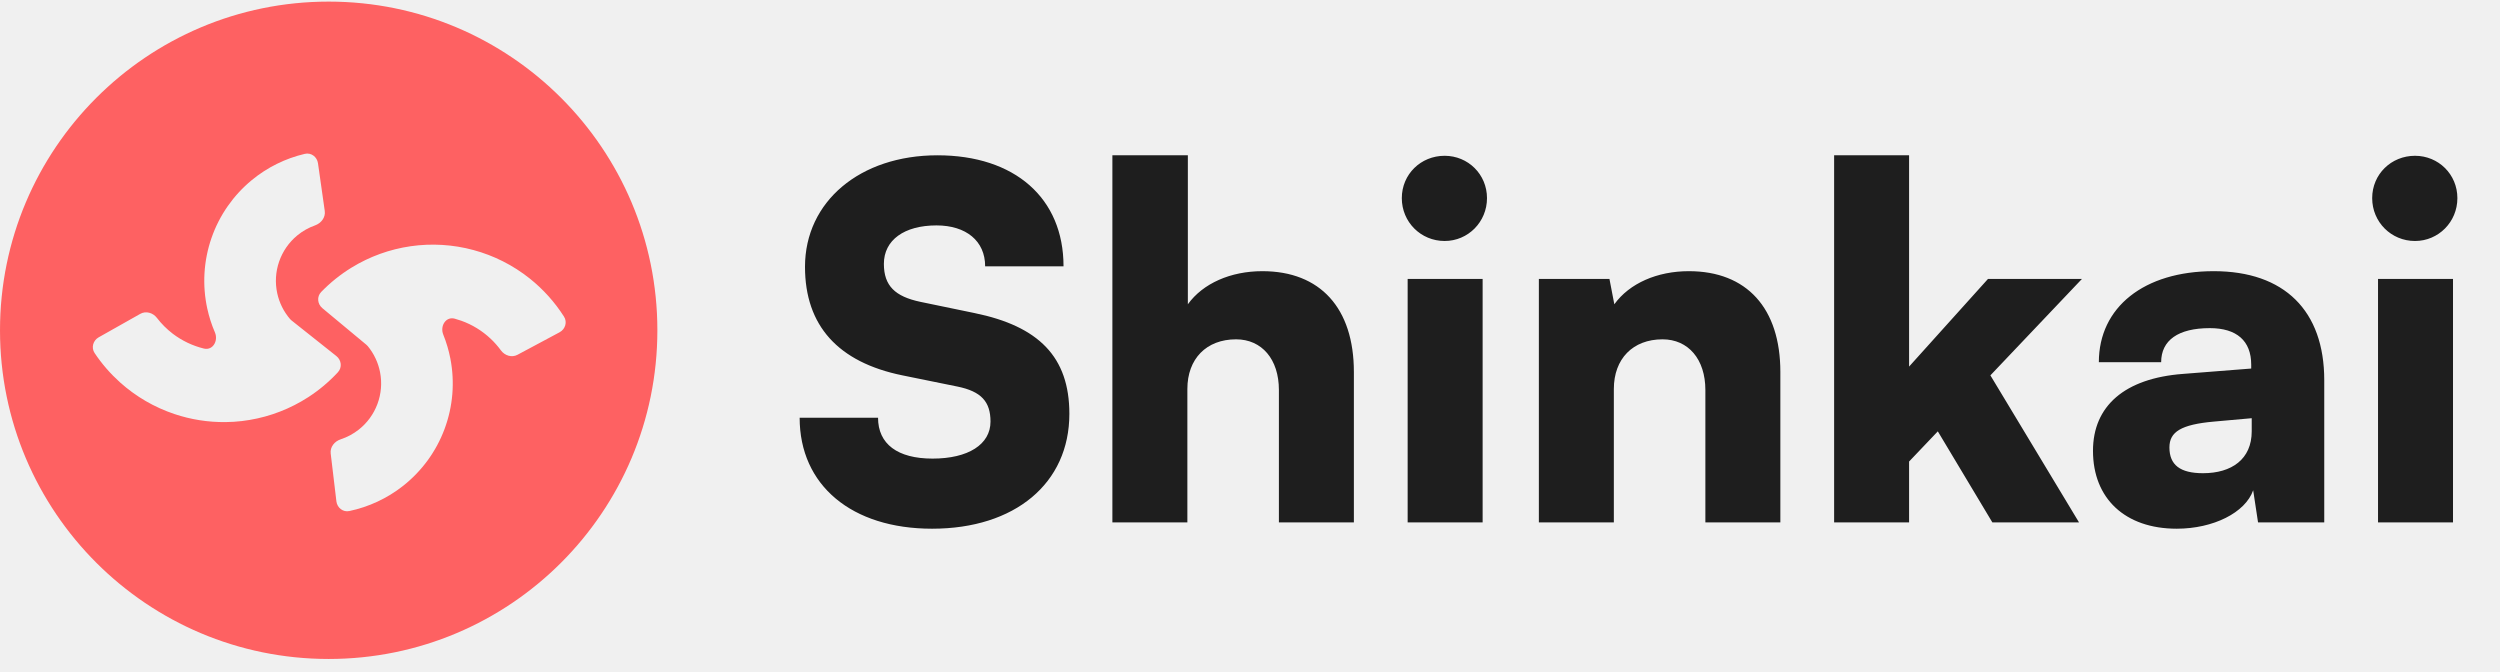
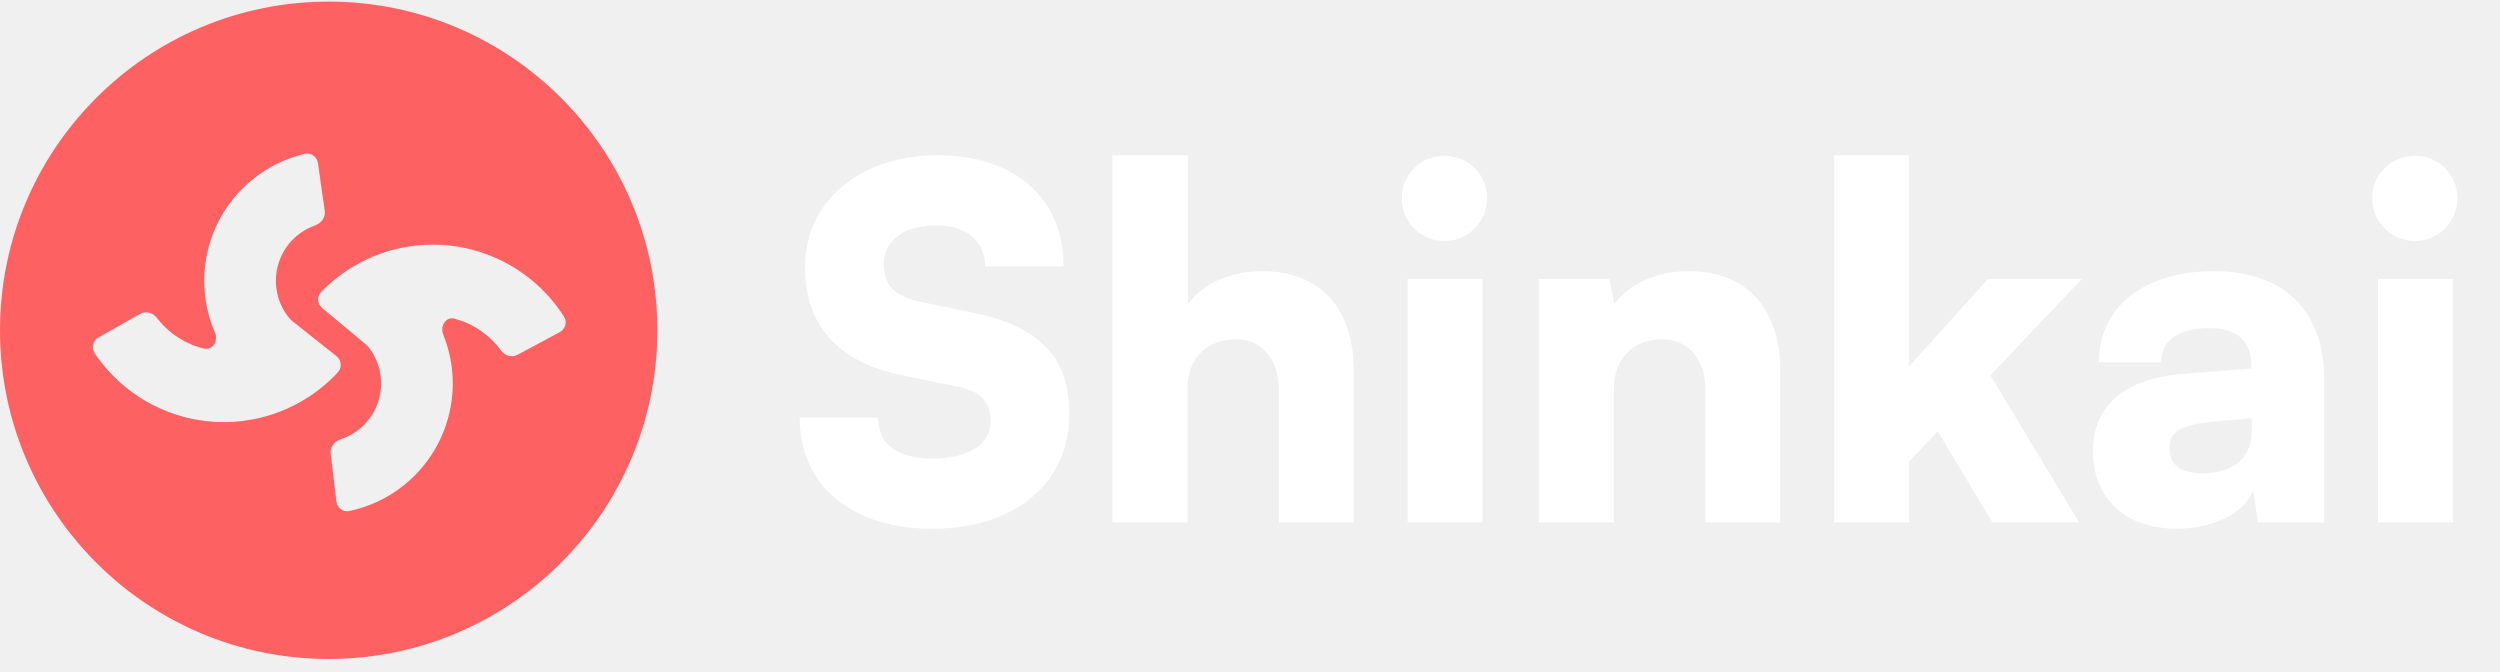
<svg xmlns="http://www.w3.org/2000/svg" width="134" height="36" viewBox="0 0 134 36" fill="none">
  <path fill-rule="evenodd" clip-rule="evenodd" d="M35.235 17.704C35.235 27.433 27.347 35.321 17.617 35.321C7.888 35.321 0 27.433 0 17.704C0 7.974 7.888 0.086 17.617 0.086C27.347 0.086 35.235 7.974 35.235 17.704ZM28.387 14.923C29.112 15.5 29.735 16.193 30.231 16.972C30.417 17.264 30.3 17.645 29.995 17.809L27.737 19.017C27.432 19.18 27.055 19.062 26.851 18.782C26.685 18.555 26.498 18.343 26.293 18.15L26.292 18.15L26.292 18.15C25.843 17.728 25.313 17.403 24.733 17.194C24.613 17.151 24.492 17.113 24.369 17.08C23.894 16.953 23.575 17.479 23.759 17.935C23.927 18.349 24.054 18.78 24.14 19.222C24.385 20.484 24.277 21.788 23.829 22.992C23.381 24.196 22.609 25.253 21.6 26.047C20.754 26.712 19.77 27.171 18.723 27.392C18.384 27.463 18.072 27.215 18.031 26.872L17.725 24.304C17.684 23.96 17.933 23.654 18.262 23.547C18.61 23.432 18.936 23.258 19.226 23.03C19.682 22.672 20.029 22.195 20.231 21.652C20.433 21.11 20.482 20.522 20.372 19.953C20.272 19.44 20.047 18.961 19.717 18.558C19.694 18.53 19.668 18.505 19.64 18.481L17.278 16.517C17.012 16.296 16.974 15.899 17.215 15.65C17.7 15.149 18.246 14.711 18.839 14.346L18.84 14.346L18.84 14.346C19.807 13.751 20.887 13.36 22.011 13.198C23.135 13.036 24.281 13.105 25.377 13.402C26.474 13.698 27.498 14.216 28.387 14.923ZM6.436 20.497L6.436 20.497L6.436 20.497C7.281 21.255 8.273 21.832 9.351 22.193C10.233 22.489 11.158 22.634 12.086 22.624C12.235 22.623 12.383 22.617 12.53 22.608C12.813 22.59 13.095 22.557 13.374 22.51C14.495 22.322 15.565 21.907 16.519 21.291L16.519 21.291L16.519 21.291C17.104 20.913 17.64 20.462 18.113 19.951C18.348 19.696 18.302 19.3 18.03 19.085L15.625 17.175C15.597 17.152 15.57 17.127 15.546 17.1C15.207 16.704 14.971 16.23 14.86 15.72C14.737 15.154 14.772 14.565 14.962 14.018C15.152 13.471 15.488 12.986 15.935 12.618C16.22 12.383 16.543 12.202 16.888 12.08C17.214 11.964 17.456 11.653 17.407 11.31L17.044 8.75C16.995 8.408 16.677 8.166 16.34 8.246C15.298 8.49 14.324 8.971 13.494 9.655C12.503 10.472 11.755 11.546 11.335 12.76C10.914 13.974 10.836 15.281 11.109 16.536C11.205 16.976 11.342 17.404 11.519 17.814C11.714 18.266 11.407 18.799 10.929 18.683L10.917 18.68C10.319 18.532 9.757 18.264 9.266 17.892C8.943 17.646 8.654 17.358 8.409 17.037C8.198 16.762 7.819 16.652 7.518 16.823L5.288 18.081C4.987 18.252 4.879 18.635 5.071 18.923C5.458 19.503 5.917 20.031 6.436 20.497Z" fill="#FE6162" />
-   <path d="M43.148 14.3C43.148 10.803 46.097 8.324 50.246 8.324C54.396 8.324 57.005 10.62 57.005 14.274H52.804C52.804 12.917 51.786 12.082 50.194 12.082C48.472 12.082 47.376 12.865 47.376 14.143C47.376 15.318 47.976 15.892 49.333 16.179L52.23 16.779C55.674 17.484 57.318 19.128 57.318 22.181C57.318 25.912 54.396 28.339 49.959 28.339C45.654 28.339 42.861 26.017 42.861 22.39H47.063C47.063 23.799 48.107 24.581 49.986 24.581C51.891 24.581 53.091 23.825 53.091 22.598C53.091 21.528 52.595 20.98 51.316 20.719L48.368 20.119C44.923 19.415 43.148 17.457 43.148 14.3ZM63.643 28H59.624V8.324H63.669V16.309C64.478 15.187 65.966 14.535 67.662 14.535C70.767 14.535 72.568 16.518 72.568 19.936V28H68.549V20.902C68.549 19.258 67.636 18.188 66.253 18.188C64.661 18.188 63.643 19.232 63.643 20.85V28ZM77.433 12.917C76.154 12.917 75.137 11.899 75.137 10.62C75.137 9.342 76.154 8.35 77.433 8.35C78.686 8.35 79.703 9.342 79.703 10.62C79.703 11.899 78.686 12.917 77.433 12.917ZM75.45 28V14.952H79.469V28H75.45ZM86.502 28H82.483V14.952H86.267L86.528 16.309C87.337 15.187 88.825 14.535 90.521 14.535C93.626 14.535 95.427 16.518 95.427 19.936V28H91.408V20.902C91.408 19.258 90.495 18.188 89.112 18.188C87.52 18.188 86.502 19.232 86.502 20.85V28ZM102.327 28H98.309V8.324H102.327V19.649L106.555 14.952H111.591L106.685 20.119L111.435 28H106.79L103.867 23.12L102.327 24.738V28ZM116.673 28.339C113.907 28.339 112.184 26.721 112.184 24.164C112.184 21.763 113.881 20.276 117.012 20.041L120.665 19.754V19.545C120.665 18.266 119.883 17.588 118.447 17.588C116.751 17.588 115.838 18.24 115.838 19.415H112.498C112.498 16.466 114.924 14.535 118.656 14.535C122.44 14.535 124.58 16.648 124.58 20.38V28H121.031L120.77 26.278C120.352 27.478 118.63 28.339 116.673 28.339ZM118.082 25.364C119.622 25.364 120.692 24.608 120.692 23.12V22.416L118.656 22.598C116.908 22.755 116.281 23.146 116.281 23.981C116.281 24.921 116.856 25.364 118.082 25.364ZM129.445 12.917C128.167 12.917 127.149 11.899 127.149 10.62C127.149 9.342 128.167 8.35 129.445 8.35C130.698 8.35 131.716 9.342 131.716 10.62C131.716 11.899 130.698 12.917 129.445 12.917ZM127.462 28V14.952H131.481V28H127.462Z" fill="#1E1E1E" />
+   <path d="M43.148 14.3C43.148 10.803 46.097 8.324 50.246 8.324C54.396 8.324 57.005 10.62 57.005 14.274H52.804C52.804 12.917 51.786 12.082 50.194 12.082C48.472 12.082 47.376 12.865 47.376 14.143C47.376 15.318 47.976 15.892 49.333 16.179L52.23 16.779C55.674 17.484 57.318 19.128 57.318 22.181C57.318 25.912 54.396 28.339 49.959 28.339C45.654 28.339 42.861 26.017 42.861 22.39H47.063C47.063 23.799 48.107 24.581 49.986 24.581C51.891 24.581 53.091 23.825 53.091 22.598C53.091 21.528 52.595 20.98 51.316 20.719L48.368 20.119C44.923 19.415 43.148 17.457 43.148 14.3ZM63.643 28H59.624V8.324H63.669V16.309C64.478 15.187 65.966 14.535 67.662 14.535C70.767 14.535 72.568 16.518 72.568 19.936V28H68.549V20.902C68.549 19.258 67.636 18.188 66.253 18.188C64.661 18.188 63.643 19.232 63.643 20.85V28ZM77.433 12.917C76.154 12.917 75.137 11.899 75.137 10.62C75.137 9.342 76.154 8.35 77.433 8.35C78.686 8.35 79.703 9.342 79.703 10.62C79.703 11.899 78.686 12.917 77.433 12.917ZM75.45 28V14.952H79.469V28H75.45ZM86.502 28H82.483V14.952H86.267L86.528 16.309C87.337 15.187 88.825 14.535 90.521 14.535C93.626 14.535 95.427 16.518 95.427 19.936V28H91.408V20.902C91.408 19.258 90.495 18.188 89.112 18.188C87.52 18.188 86.502 19.232 86.502 20.85V28ZM102.327 28H98.309V8.324H102.327V19.649L106.555 14.952H111.591L106.685 20.119L111.435 28H106.79L103.867 23.12L102.327 24.738V28ZM116.673 28.339C113.907 28.339 112.184 26.721 112.184 24.164C112.184 21.763 113.881 20.276 117.012 20.041L120.665 19.754V19.545C120.665 18.266 119.883 17.588 118.447 17.588C116.751 17.588 115.838 18.24 115.838 19.415H112.498C112.498 16.466 114.924 14.535 118.656 14.535C122.44 14.535 124.58 16.648 124.58 20.38V28H121.031L120.77 26.278C120.352 27.478 118.63 28.339 116.673 28.339ZM118.082 25.364C119.622 25.364 120.692 24.608 120.692 23.12V22.416L118.656 22.598C116.908 22.755 116.281 23.146 116.281 23.981C116.281 24.921 116.856 25.364 118.082 25.364ZM129.445 12.917C128.167 12.917 127.149 11.899 127.149 10.62C127.149 9.342 128.167 8.35 129.445 8.35C130.698 8.35 131.716 9.342 131.716 10.62C131.716 11.899 130.698 12.917 129.445 12.917ZM127.462 28V14.952H131.481V28H127.462Z" fill="white" />
</svg>
